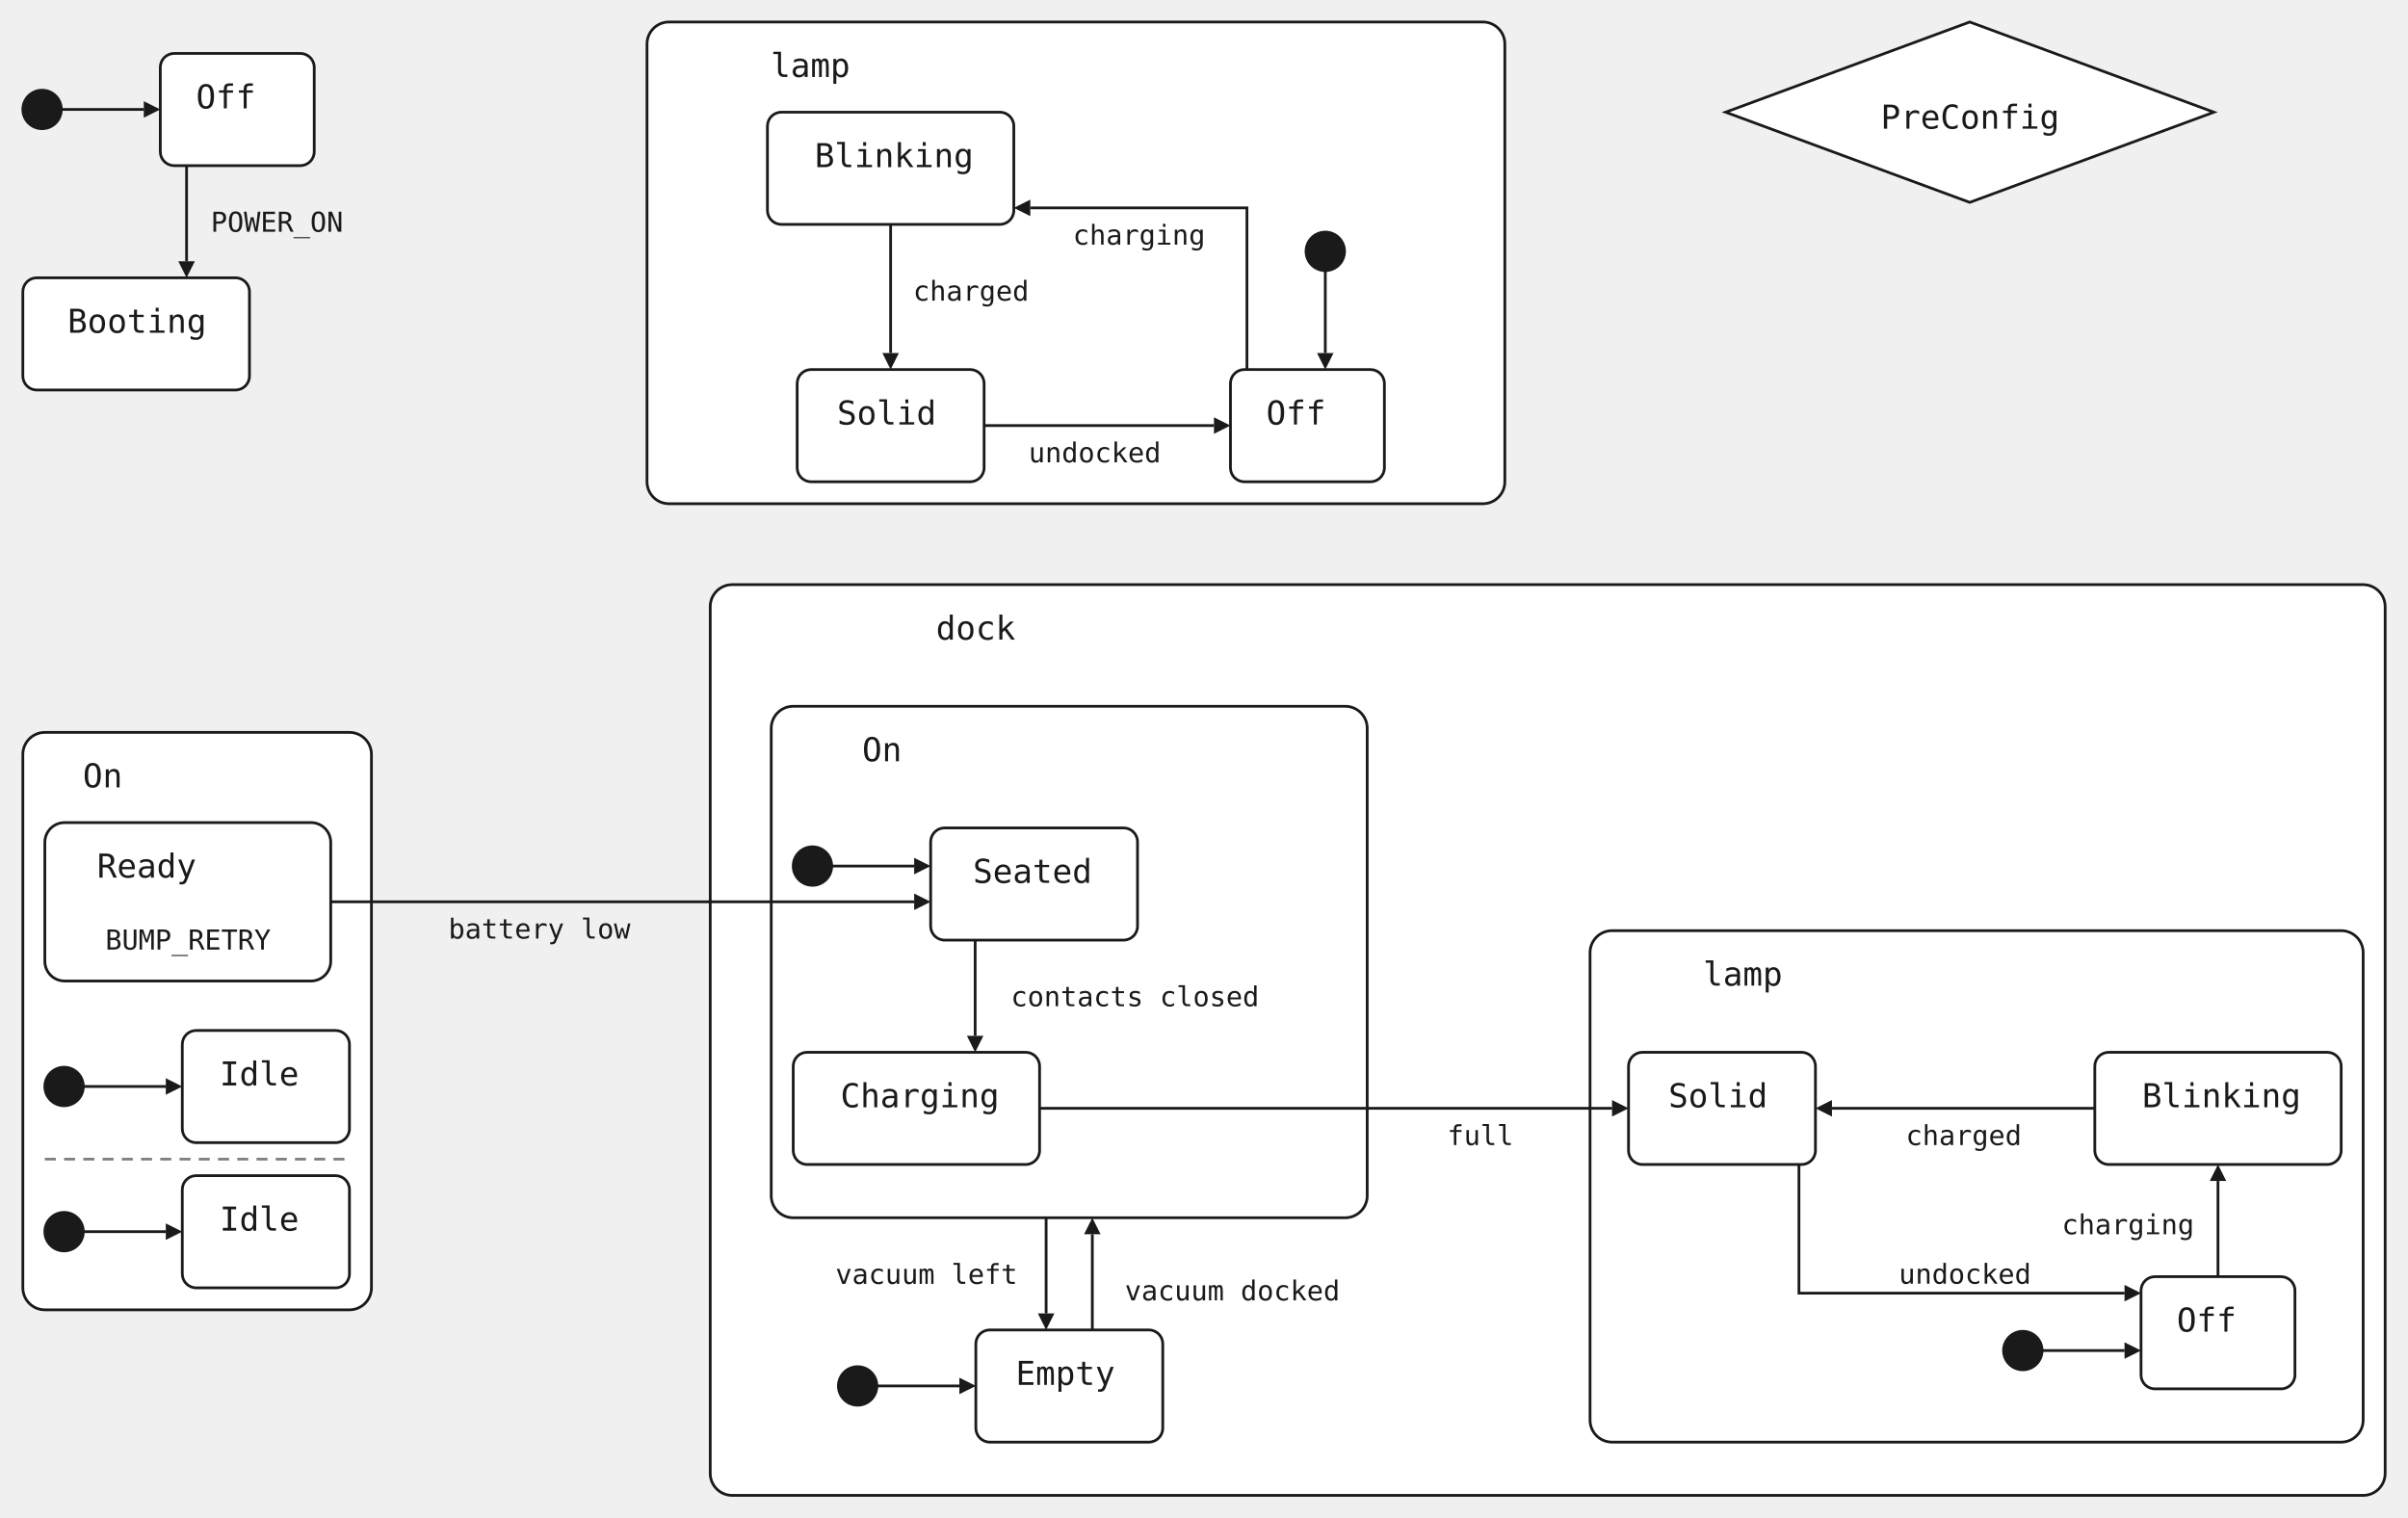
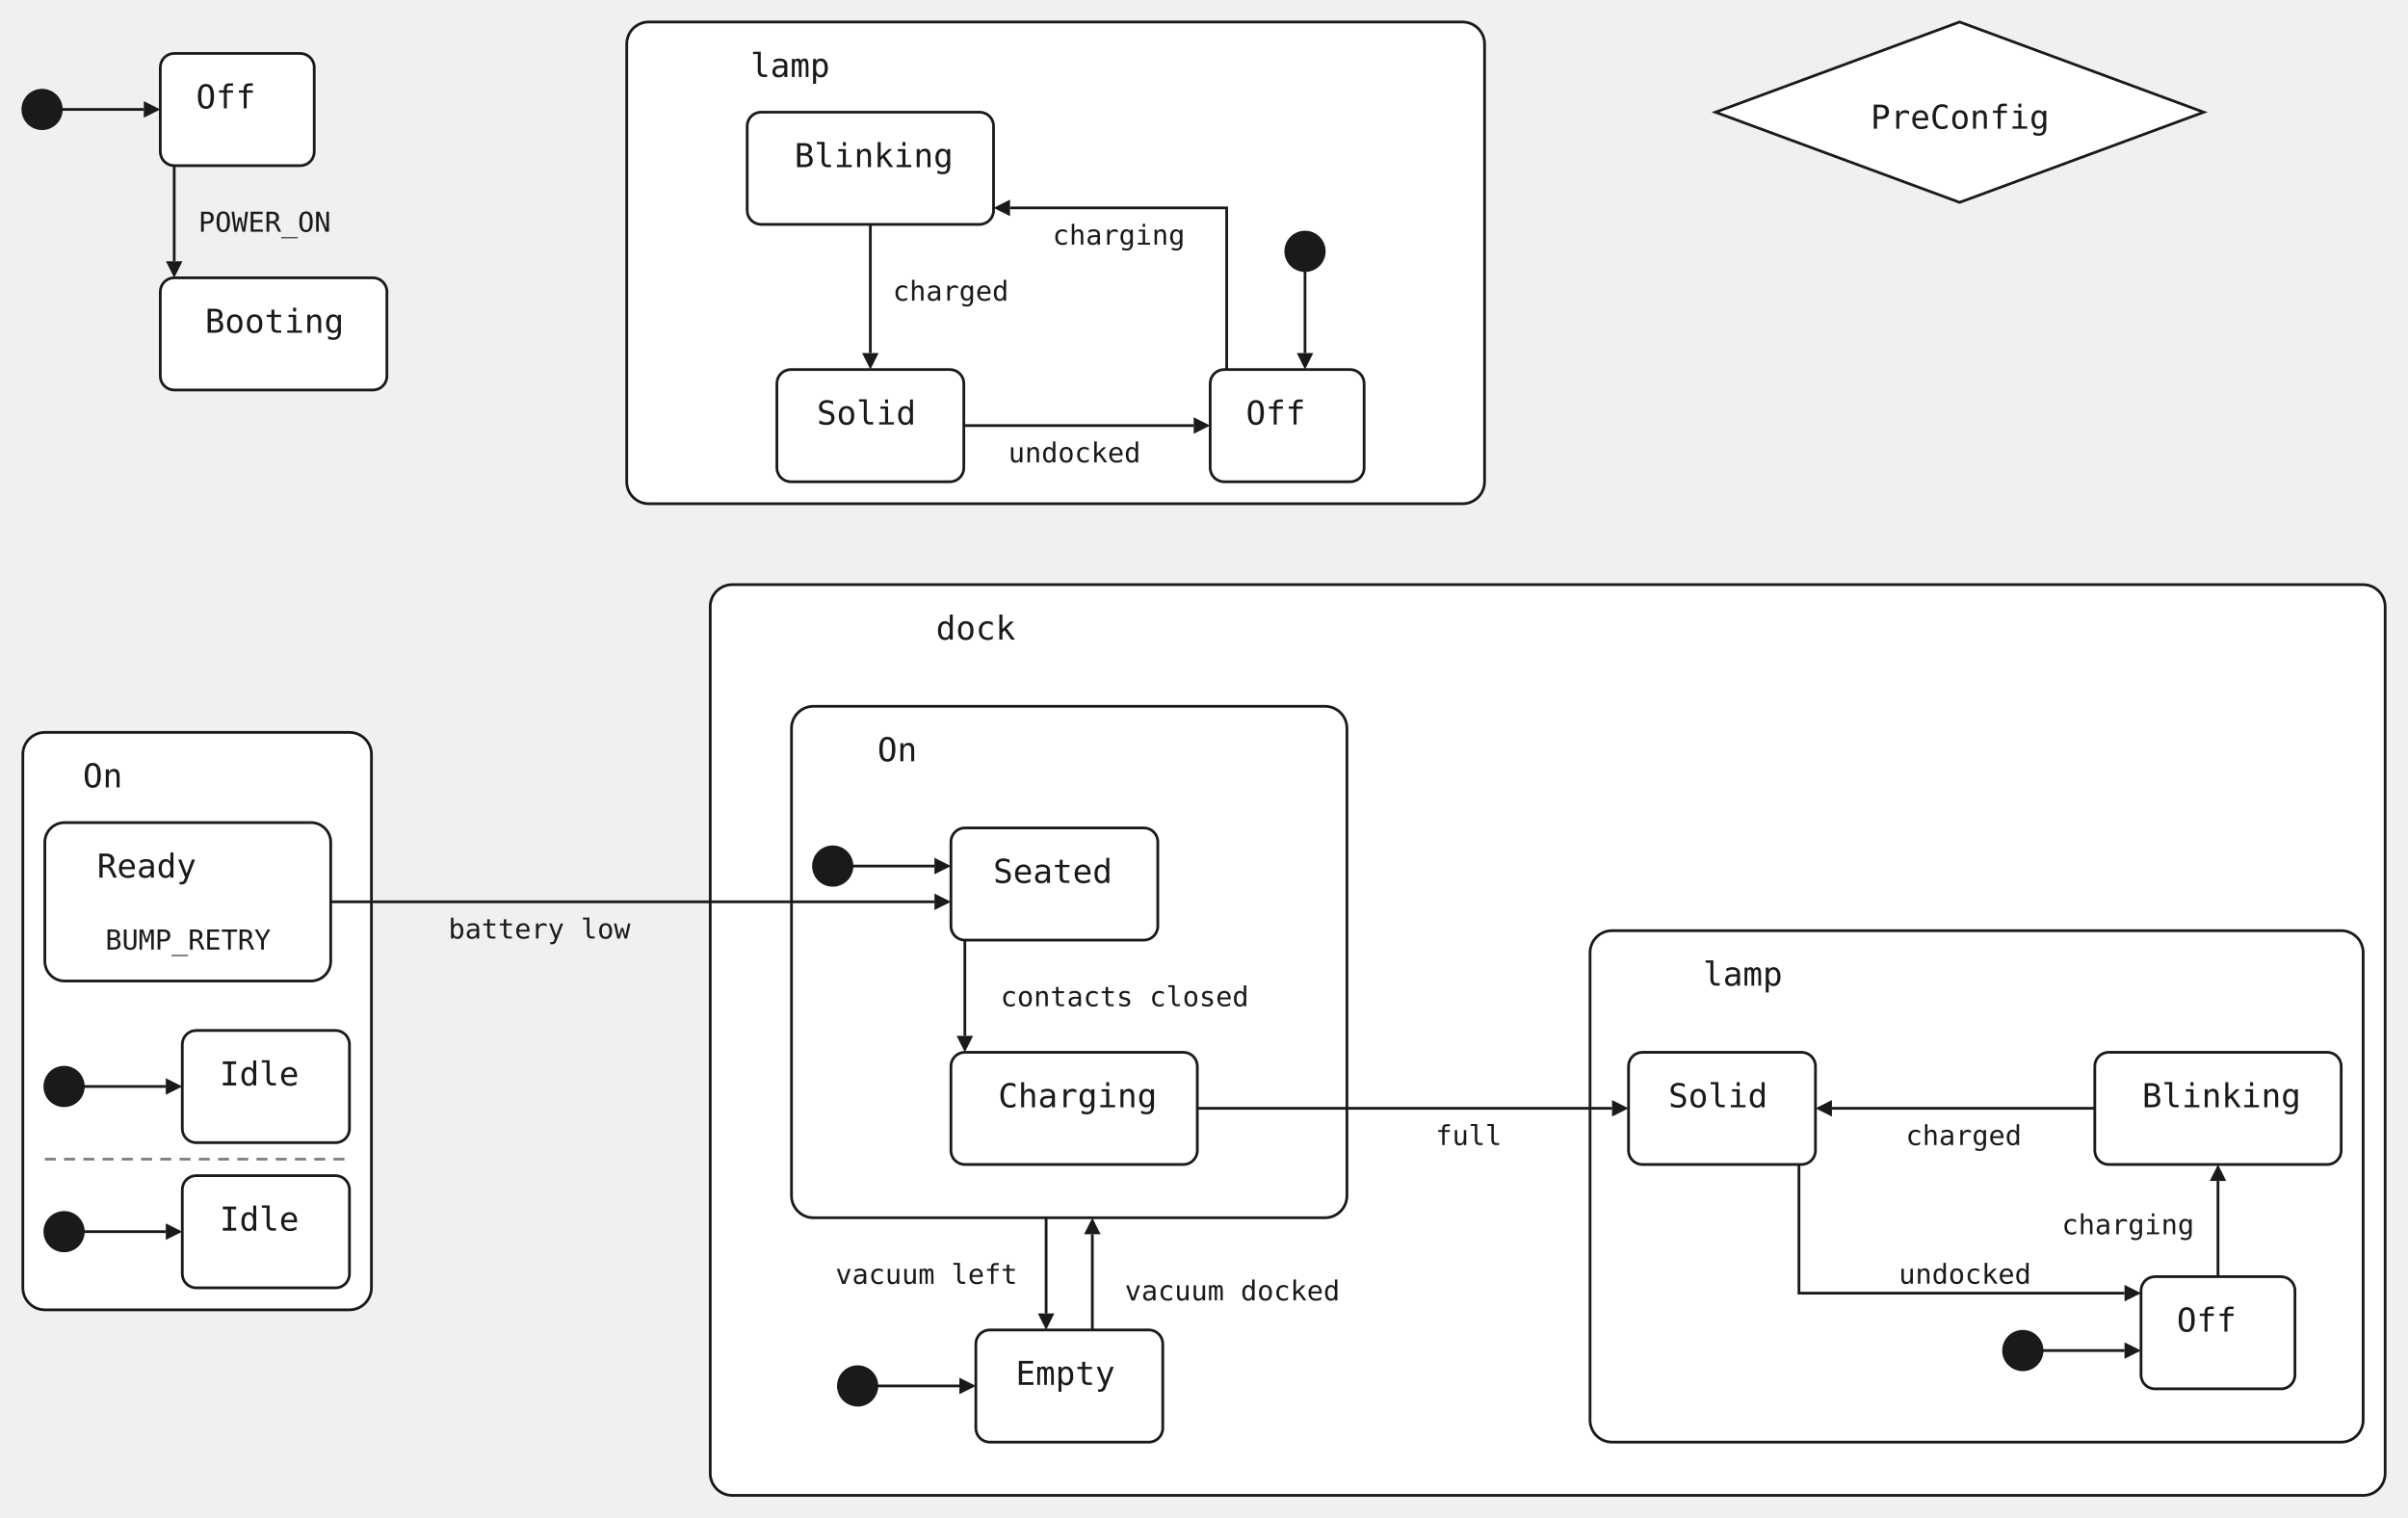
<svg xmlns="http://www.w3.org/2000/svg" width="876" height="552" viewBox="-128 -128 14006 8832">
  <style>text { font-family: "JetBrains Mono", monospace; font-kerning: none; }</style>
  <rect x="4001" y="3275" width="9749" height="5301" rx="128" fill="#ffffff" stroke="#1a1a1a" stroke-width="16" class="scav-state scav-id-0" />
-   <rect x="3633" y="0" width="4993" height="2804" rx="128" fill="#ffffff" stroke="#1a1a1a" stroke-width="16" class="scav-state scav-id-1" />
+   <rect x="3515" y="0" width="4993" height="2804" rx="128" fill="#ffffff" stroke="#1a1a1a" stroke-width="16" class="scav-state scav-id-1" />
  <rect x="800" y="183" width="896" height="653" rx="81" fill="#ffffff" stroke="#1a1a1a" stroke-width="16" class="scav-state scav-id-2" />
-   <rect x="0" y="1489" width="1319" height="653" rx="81" fill="#ffffff" stroke="#1a1a1a" stroke-width="16" class="scav-state scav-id-3" />
+   <rect x="800" y="1489" width="1319" height="653" rx="81" fill="#ffffff" stroke="#1a1a1a" stroke-width="16" class="scav-state scav-id-3" />
  <rect x="0" y="4135" width="2029" height="3361" rx="128" fill="#ffffff" stroke="#1a1a1a" stroke-width="16" class="scav-state scav-id-5" />
  <rect x="928" y="5870" width="973" height="653" rx="81" fill="#ffffff" stroke="#1a1a1a" stroke-width="16" class="scav-state scav-id-6" />
  <rect x="128" y="4660" width="1664" height="922" rx="115" fill="#ffffff" stroke="#1a1a1a" stroke-width="16" class="scav-state scav-id-7" />
  <rect x="928" y="6715" width="973" height="653" rx="81" fill="#ffffff" stroke="#1a1a1a" stroke-width="16" class="scav-state scav-id-8" />
  <rect x="9122" y="5289" width="4500" height="2977" rx="128" fill="#ffffff" stroke="#1a1a1a" stroke-width="16" class="scav-state scav-id-9" />
  <rect x="5547" y="7613" width="1088" height="653" rx="81" fill="#ffffff" stroke="#1a1a1a" stroke-width="16" class="scav-state scav-id-10" />
-   <rect x="4356" y="3983" width="3469" height="2977" rx="128" fill="#ffffff" stroke="#1a1a1a" stroke-width="16" class="scav-state scav-id-11" />
-   <rect x="5284" y="4691" width="1204" height="653" rx="81" fill="#ffffff" stroke="#1a1a1a" stroke-width="16" class="scav-state scav-id-12" />
-   <rect x="4484" y="5997" width="1434" height="653" rx="81" fill="#ffffff" stroke="#1a1a1a" stroke-width="16" class="scav-state scav-id-13" />
-   <rect x="7029" y="2023" width="896" height="653" rx="81" fill="#ffffff" stroke="#1a1a1a" stroke-width="16" class="scav-state scav-id-14" />
-   <rect x="4334" y="525" width="1434" height="653" rx="81" fill="#ffffff" stroke="#1a1a1a" stroke-width="16" class="scav-state scav-id-15" />
-   <rect x="4507" y="2023" width="1088" height="653" rx="81" fill="#ffffff" stroke="#1a1a1a" stroke-width="16" class="scav-state scav-id-16" />
+   <rect x="4474" y="3983" width="3233" height="2977" rx="128" fill="#ffffff" stroke="#1a1a1a" stroke-width="16" class="scav-state scav-id-11" />
+   <rect x="5402" y="4691" width="1204" height="653" rx="81" fill="#ffffff" stroke="#1a1a1a" stroke-width="16" class="scav-state scav-id-12" />
+   <rect x="5402" y="5997" width="1434" height="653" rx="81" fill="#ffffff" stroke="#1a1a1a" stroke-width="16" class="scav-state scav-id-13" />
+   <rect x="6911" y="2023" width="896" height="653" rx="81" fill="#ffffff" stroke="#1a1a1a" stroke-width="16" class="scav-state scav-id-14" />
+   <rect x="4216" y="525" width="1434" height="653" rx="81" fill="#ffffff" stroke="#1a1a1a" stroke-width="16" class="scav-state scav-id-15" />
+   <rect x="4389" y="2023" width="1088" height="653" rx="81" fill="#ffffff" stroke="#1a1a1a" stroke-width="16" class="scav-state scav-id-16" />
  <rect x="12329" y="7303" width="896" height="653" rx="81" fill="#ffffff" stroke="#1a1a1a" stroke-width="16" class="scav-state scav-id-17" />
  <rect x="12060" y="5997" width="1434" height="653" rx="81" fill="#ffffff" stroke="#1a1a1a" stroke-width="16" class="scav-state scav-id-18" />
  <rect x="9346" y="5997" width="1088" height="653" rx="81" fill="#ffffff" stroke="#1a1a1a" stroke-width="16" class="scav-state scav-id-19" />
  <line x1="128" y1="6619" x2="1901" y2="6619" fill="none" stroke="#808080" stroke-width="16" stroke-dasharray="64,48" class="scav-sub scav-id-2" />
  <polyline points="224,509 704,509" fill="none" stroke="#1a1a1a" stroke-width="16" class="scav-trans scav-id-0" />
-   <polyline points="953,836 953,1393" fill="none" stroke="#1a1a1a" stroke-width="16" class="scav-trans scav-id-1" />
+   <polyline points="881,836 881,1393" fill="none" stroke="#1a1a1a" stroke-width="16" class="scav-trans scav-id-1" />
  <polyline points="352,6196 832,6196" fill="none" stroke="#1a1a1a" stroke-width="16" class="scav-trans scav-id-2" />
-   <polyline points="1792,5121 2029,5121 4001,5121 4356,5121 5188,5121" fill="none" stroke="#1a1a1a" stroke-width="16" class="scav-trans scav-id-4" />
+   <polyline points="1792,5121 2029,5121 4001,5121 4474,5121 5306,5121" fill="none" stroke="#1a1a1a" stroke-width="16" class="scav-trans scav-id-4" />
  <polyline points="352,7041 832,7041" fill="none" stroke="#1a1a1a" stroke-width="16" class="scav-trans scav-id-5" />
-   <polyline points="4708,4913 5188,4913" fill="none" stroke="#1a1a1a" stroke-width="16" class="scav-trans scav-id-6" />
-   <polyline points="5543,5344 5543,5901" fill="none" stroke="#1a1a1a" stroke-width="16" class="scav-trans scav-id-7" />
-   <polyline points="5918,6323 7825,6323 9122,6323 9250,6323" fill="none" stroke="#1a1a1a" stroke-width="16" class="scav-trans scav-id-8" />
+   <polyline points="4826,4913 5306,4913" fill="none" stroke="#1a1a1a" stroke-width="16" class="scav-trans scav-id-6" />
+   <polyline points="5483,5344 5483,5901" fill="none" stroke="#1a1a1a" stroke-width="16" class="scav-trans scav-id-7" />
+   <polyline points="6836,6323 7707,6323 9122,6323 9250,6323" fill="none" stroke="#1a1a1a" stroke-width="16" class="scav-trans scav-id-8" />
  <polyline points="4971,7939 5451,7939" fill="none" stroke="#1a1a1a" stroke-width="16" class="scav-trans scav-id-9" />
  <polyline points="6225,7613 6225,7056" fill="none" stroke="#1a1a1a" stroke-width="16" class="scav-trans scav-id-10" />
  <polyline points="5956,6960 5956,7517" fill="none" stroke="#1a1a1a" stroke-width="16" class="scav-trans scav-id-11" />
-   <polyline points="7581,1447 7581,1927" fill="none" stroke="#1a1a1a" stroke-width="16" class="scav-trans scav-id-12" />
-   <polyline points="7125,2023 7125,1082 5864,1082" fill="none" stroke="#1a1a1a" stroke-width="16" class="scav-trans scav-id-13" />
-   <polyline points="5051,1178 5051,1927" fill="none" stroke="#1a1a1a" stroke-width="16" class="scav-trans scav-id-14" />
-   <polyline points="5595,2349 6933,2349" fill="none" stroke="#1a1a1a" stroke-width="16" class="scav-trans scav-id-15" />
+   <polyline points="7463,1447 7463,1927" fill="none" stroke="#1a1a1a" stroke-width="16" class="scav-trans scav-id-12" />
+   <polyline points="7007,2023 7007,1082 5746,1082" fill="none" stroke="#1a1a1a" stroke-width="16" class="scav-trans scav-id-13" />
+   <polyline points="4933,1178 4933,1927" fill="none" stroke="#1a1a1a" stroke-width="16" class="scav-trans scav-id-14" />
+   <polyline points="5477,2349 6815,2349" fill="none" stroke="#1a1a1a" stroke-width="16" class="scav-trans scav-id-15" />
  <polyline points="11753,7733 12233,7733" fill="none" stroke="#1a1a1a" stroke-width="16" class="scav-trans scav-id-16" />
  <polyline points="12777,7303 12777,6746" fill="none" stroke="#1a1a1a" stroke-width="16" class="scav-trans scav-id-17" />
  <polyline points="12060,6323 10530,6323" fill="none" stroke="#1a1a1a" stroke-width="16" class="scav-trans scav-id-18" />
  <polyline points="10338,6650 10338,7399 12233,7399" fill="none" stroke="#1a1a1a" stroke-width="16" class="scav-trans scav-id-19" />
  <polygon points="800,509 704,557 704,461" fill="#1a1a1a" stroke="none" class="scav-trans scav-id-0" />
-   <polygon points="953,1489 905,1393 1001,1393" fill="#1a1a1a" stroke="none" class="scav-trans scav-id-1" />
+   <polygon points="881,1489 833,1393 929,1393" fill="#1a1a1a" stroke="none" class="scav-trans scav-id-1" />
  <polygon points="928,6196 832,6244 832,6148" fill="#1a1a1a" stroke="none" class="scav-trans scav-id-2" />
-   <polygon points="5284,5121 5188,5169 5188,5073" fill="#1a1a1a" stroke="none" class="scav-trans scav-id-4" />
+   <polygon points="5402,5121 5306,5169 5306,5073" fill="#1a1a1a" stroke="none" class="scav-trans scav-id-4" />
  <polygon points="928,7041 832,7089 832,6993" fill="#1a1a1a" stroke="none" class="scav-trans scav-id-5" />
-   <polygon points="5284,4913 5188,4961 5188,4865" fill="#1a1a1a" stroke="none" class="scav-trans scav-id-6" />
-   <polygon points="5543,5997 5495,5901 5591,5901" fill="#1a1a1a" stroke="none" class="scav-trans scav-id-7" />
+   <polygon points="5402,4913 5306,4961 5306,4865" fill="#1a1a1a" stroke="none" class="scav-trans scav-id-6" />
+   <polygon points="5483,5997 5435,5901 5531,5901" fill="#1a1a1a" stroke="none" class="scav-trans scav-id-7" />
  <polygon points="9346,6323 9250,6371 9250,6275" fill="#1a1a1a" stroke="none" class="scav-trans scav-id-8" />
  <polygon points="5547,7939 5451,7987 5451,7891" fill="#1a1a1a" stroke="none" class="scav-trans scav-id-9" />
  <polygon points="6225,6960 6273,7056 6177,7056" fill="#1a1a1a" stroke="none" class="scav-trans scav-id-10" />
  <polygon points="5956,7613 5908,7517 6004,7517" fill="#1a1a1a" stroke="none" class="scav-trans scav-id-11" />
-   <polygon points="7581,2023 7533,1927 7629,1927" fill="#1a1a1a" stroke="none" class="scav-trans scav-id-12" />
-   <polygon points="5768,1082 5864,1034 5864,1130" fill="#1a1a1a" stroke="none" class="scav-trans scav-id-13" />
-   <polygon points="5051,2023 5003,1927 5099,1927" fill="#1a1a1a" stroke="none" class="scav-trans scav-id-14" />
-   <polygon points="7029,2349 6933,2397 6933,2301" fill="#1a1a1a" stroke="none" class="scav-trans scav-id-15" />
+   <polygon points="7463,2023 7415,1927 7511,1927" fill="#1a1a1a" stroke="none" class="scav-trans scav-id-12" />
+   <polygon points="5650,1082 5746,1034 5746,1130" fill="#1a1a1a" stroke="none" class="scav-trans scav-id-13" />
+   <polygon points="4933,2023 4885,1927 4981,1927" fill="#1a1a1a" stroke="none" class="scav-trans scav-id-14" />
+   <polygon points="6911,2349 6815,2397 6815,2301" fill="#1a1a1a" stroke="none" class="scav-trans scav-id-15" />
  <polygon points="12329,7733 12233,7781 12233,7685" fill="#1a1a1a" stroke="none" class="scav-trans scav-id-16" />
  <polygon points="12777,6650 12825,6746 12729,6746" fill="#1a1a1a" stroke="none" class="scav-trans scav-id-17" />
  <polygon points="10434,6323 10530,6275 10530,6371" fill="#1a1a1a" stroke="none" class="scav-trans scav-id-18" />
  <polygon points="12329,7399 12233,7447 12233,7351" fill="#1a1a1a" stroke="none" class="scav-trans scav-id-19" />
-   <polygon points="11332,0 12753,525 11332,1050 9911,525" fill="#ffffff" stroke="#1a1a1a" stroke-width="16" class="scav-state scav-id-4" />
-   <text x="1094" y="1221" font-size="160" textLength="768" lengthAdjust="spacing" fill="#1a1a1a" class="scav-trans scav-id-1">POWER_ON</text>
+   <polygon points="11273,0 12694,525 11273,1050 9852,525" fill="#ffffff" stroke="#1a1a1a" stroke-width="16" class="scav-state scav-id-4" />
+   <text x="1022" y="1221" font-size="160" textLength="768" lengthAdjust="spacing" fill="#1a1a1a" class="scav-trans scav-id-1">POWER_ON</text>
  <text x="480" y="5399" font-size="160" textLength="960" lengthAdjust="spacing" fill="#1a1a1a" class="scav-trans scav-id-3">BUMP_RETRY</text>
  <text x="2477" y="5335" font-size="160" textLength="1056" lengthAdjust="spacing" fill="#1a1a1a" class="scav-trans scav-id-4">battery low</text>
-   <text x="5751" y="5729" font-size="160" textLength="1440" lengthAdjust="spacing" fill="#1a1a1a" class="scav-trans scav-id-7">contacts closed</text>
-   <text x="8291" y="6537" font-size="160" textLength="384" lengthAdjust="spacing" fill="#1a1a1a" class="scav-trans scav-id-8">full</text>
+   <text x="5691" y="5729" font-size="160" textLength="1440" lengthAdjust="spacing" fill="#1a1a1a" class="scav-trans scav-id-7">contacts closed</text>
+   <text x="8223" y="6537" font-size="160" textLength="384" lengthAdjust="spacing" fill="#1a1a1a" class="scav-trans scav-id-8">full</text>
  <text x="6414" y="7441" font-size="160" textLength="1248" lengthAdjust="spacing" fill="#1a1a1a" class="scav-trans scav-id-10">vacuum docked</text>
  <text x="4730" y="7345" font-size="160" textLength="1056" lengthAdjust="spacing" fill="#1a1a1a" class="scav-trans scav-id-11">vacuum left</text>
-   <text x="6112" y="1296" font-size="160" textLength="768" lengthAdjust="spacing" fill="#1a1a1a" class="scav-trans scav-id-13">charging</text>
-   <text x="5182" y="1622" font-size="160" textLength="672" lengthAdjust="spacing" fill="#1a1a1a" class="scav-trans scav-id-14">charged</text>
-   <text x="5854" y="2563" font-size="160" textLength="768" lengthAdjust="spacing" fill="#1a1a1a" class="scav-trans scav-id-15">undocked</text>
+   <text x="5994" y="1296" font-size="160" textLength="768" lengthAdjust="spacing" fill="#1a1a1a" class="scav-trans scav-id-13">charging</text>
+   <text x="5064" y="1622" font-size="160" textLength="672" lengthAdjust="spacing" fill="#1a1a1a" class="scav-trans scav-id-14">charged</text>
+   <text x="5736" y="2563" font-size="160" textLength="768" lengthAdjust="spacing" fill="#1a1a1a" class="scav-trans scav-id-15">undocked</text>
  <text x="11868" y="7056" font-size="160" textLength="768" lengthAdjust="spacing" fill="#1a1a1a" class="scav-trans scav-id-17">charging</text>
  <text x="10960" y="6537" font-size="160" textLength="672" lengthAdjust="spacing" fill="#1a1a1a" class="scav-trans scav-id-18">charged</text>
  <text x="10919" y="7344" font-size="160" textLength="768" lengthAdjust="spacing" fill="#1a1a1a" class="scav-trans scav-id-19">undocked</text>
  <text x="5315" y="3595" font-size="192" textLength="461" lengthAdjust="spacing" fill="#1a1a1a" class="scav-state scav-id-0">dock</text>
-   <text x="4353" y="320" font-size="192" textLength="461" lengthAdjust="spacing" fill="#1a1a1a" class="scav-state scav-id-1">lamp</text>
+   <text x="4235" y="320" font-size="192" textLength="461" lengthAdjust="spacing" fill="#1a1a1a" class="scav-state scav-id-1">lamp</text>
  <text x="1008" y="503" font-size="192" textLength="346" lengthAdjust="spacing" fill="#1a1a1a" class="scav-state scav-id-2">Off</text>
-   <text x="260" y="1809" font-size="192" textLength="807" lengthAdjust="spacing" fill="#1a1a1a" class="scav-state scav-id-3">Booting</text>
-   <text x="10814" y="621" font-size="192" textLength="1037" lengthAdjust="spacing" fill="#1a1a1a" class="scav-state scav-id-4">PreConfig</text>
+   <text x="1060" y="1809" font-size="192" textLength="807" lengthAdjust="spacing" fill="#1a1a1a" class="scav-state scav-id-3">Booting</text>
+   <text x="10755" y="621" font-size="192" textLength="1037" lengthAdjust="spacing" fill="#1a1a1a" class="scav-state scav-id-4">PreConfig</text>
  <text x="349" y="4455" font-size="192" textLength="231" lengthAdjust="spacing" fill="#1a1a1a" class="scav-state scav-id-5">On</text>
  <text x="1145" y="6190" font-size="192" textLength="461" lengthAdjust="spacing" fill="#1a1a1a" class="scav-state scav-id-6">Idle</text>
  <text x="432" y="4980" font-size="192" textLength="576" lengthAdjust="spacing" fill="#1a1a1a" class="scav-state scav-id-7">Ready</text>
  <text x="1145" y="7035" font-size="192" textLength="461" lengthAdjust="spacing" fill="#1a1a1a" class="scav-state scav-id-8">Idle</text>
  <text x="9780" y="5609" font-size="192" textLength="461" lengthAdjust="spacing" fill="#1a1a1a" class="scav-state scav-id-9">lamp</text>
  <text x="5779" y="7933" font-size="192" textLength="576" lengthAdjust="spacing" fill="#1a1a1a" class="scav-state scav-id-10">Empty</text>
-   <text x="4885" y="4303" font-size="192" textLength="231" lengthAdjust="spacing" fill="#1a1a1a" class="scav-state scav-id-11">On</text>
-   <text x="5530" y="5011" font-size="192" textLength="692" lengthAdjust="spacing" fill="#1a1a1a" class="scav-state scav-id-12">Seated</text>
-   <text x="4759" y="6317" font-size="192" textLength="922" lengthAdjust="spacing" fill="#1a1a1a" class="scav-state scav-id-13">Charging</text>
-   <text x="7237" y="2343" font-size="192" textLength="346" lengthAdjust="spacing" fill="#1a1a1a" class="scav-state scav-id-14">Off</text>
-   <text x="4609" y="845" font-size="192" textLength="922" lengthAdjust="spacing" fill="#1a1a1a" class="scav-state scav-id-15">Blinking</text>
-   <text x="4739" y="2343" font-size="192" textLength="576" lengthAdjust="spacing" fill="#1a1a1a" class="scav-state scav-id-16">Solid</text>
+   <text x="4974" y="4303" font-size="192" textLength="231" lengthAdjust="spacing" fill="#1a1a1a" class="scav-state scav-id-11">On</text>
+   <text x="5648" y="5011" font-size="192" textLength="692" lengthAdjust="spacing" fill="#1a1a1a" class="scav-state scav-id-12">Seated</text>
+   <text x="5677" y="6317" font-size="192" textLength="922" lengthAdjust="spacing" fill="#1a1a1a" class="scav-state scav-id-13">Charging</text>
+   <text x="7119" y="2343" font-size="192" textLength="346" lengthAdjust="spacing" fill="#1a1a1a" class="scav-state scav-id-14">Off</text>
+   <text x="4491" y="845" font-size="192" textLength="922" lengthAdjust="spacing" fill="#1a1a1a" class="scav-state scav-id-15">Blinking</text>
+   <text x="4621" y="2343" font-size="192" textLength="576" lengthAdjust="spacing" fill="#1a1a1a" class="scav-state scav-id-16">Solid</text>
  <text x="12537" y="7623" font-size="192" textLength="346" lengthAdjust="spacing" fill="#1a1a1a" class="scav-state scav-id-17">Off</text>
  <text x="12335" y="6317" font-size="192" textLength="922" lengthAdjust="spacing" fill="#1a1a1a" class="scav-state scav-id-18">Blinking</text>
  <text x="9578" y="6317" font-size="192" textLength="576" lengthAdjust="spacing" fill="#1a1a1a" class="scav-state scav-id-19">Solid</text>
  <circle cx="112" cy="509" r="112" fill="#1a1a1a" stroke="#1a1a1a" stroke-width="16" class="scav-state scav-id-20" />
  <circle cx="240" cy="6196" r="112" fill="#1a1a1a" stroke="#1a1a1a" stroke-width="16" class="scav-state scav-id-21" />
  <circle cx="240" cy="7041" r="112" fill="#1a1a1a" stroke="#1a1a1a" stroke-width="16" class="scav-state scav-id-22" />
-   <circle cx="4596" cy="4913" r="112" fill="#1a1a1a" stroke="#1a1a1a" stroke-width="16" class="scav-state scav-id-23" />
+   <circle cx="4714" cy="4913" r="112" fill="#1a1a1a" stroke="#1a1a1a" stroke-width="16" class="scav-state scav-id-23" />
  <circle cx="4859" cy="7939" r="112" fill="#1a1a1a" stroke="#1a1a1a" stroke-width="16" class="scav-state scav-id-24" />
-   <circle cx="7581" cy="1335" r="112" fill="#1a1a1a" stroke="#1a1a1a" stroke-width="16" class="scav-state scav-id-25" />
+   <circle cx="7463" cy="1335" r="112" fill="#1a1a1a" stroke="#1a1a1a" stroke-width="16" class="scav-state scav-id-25" />
  <circle cx="11641" cy="7733" r="112" fill="#1a1a1a" stroke="#1a1a1a" stroke-width="16" class="scav-state scav-id-26" />
</svg>
